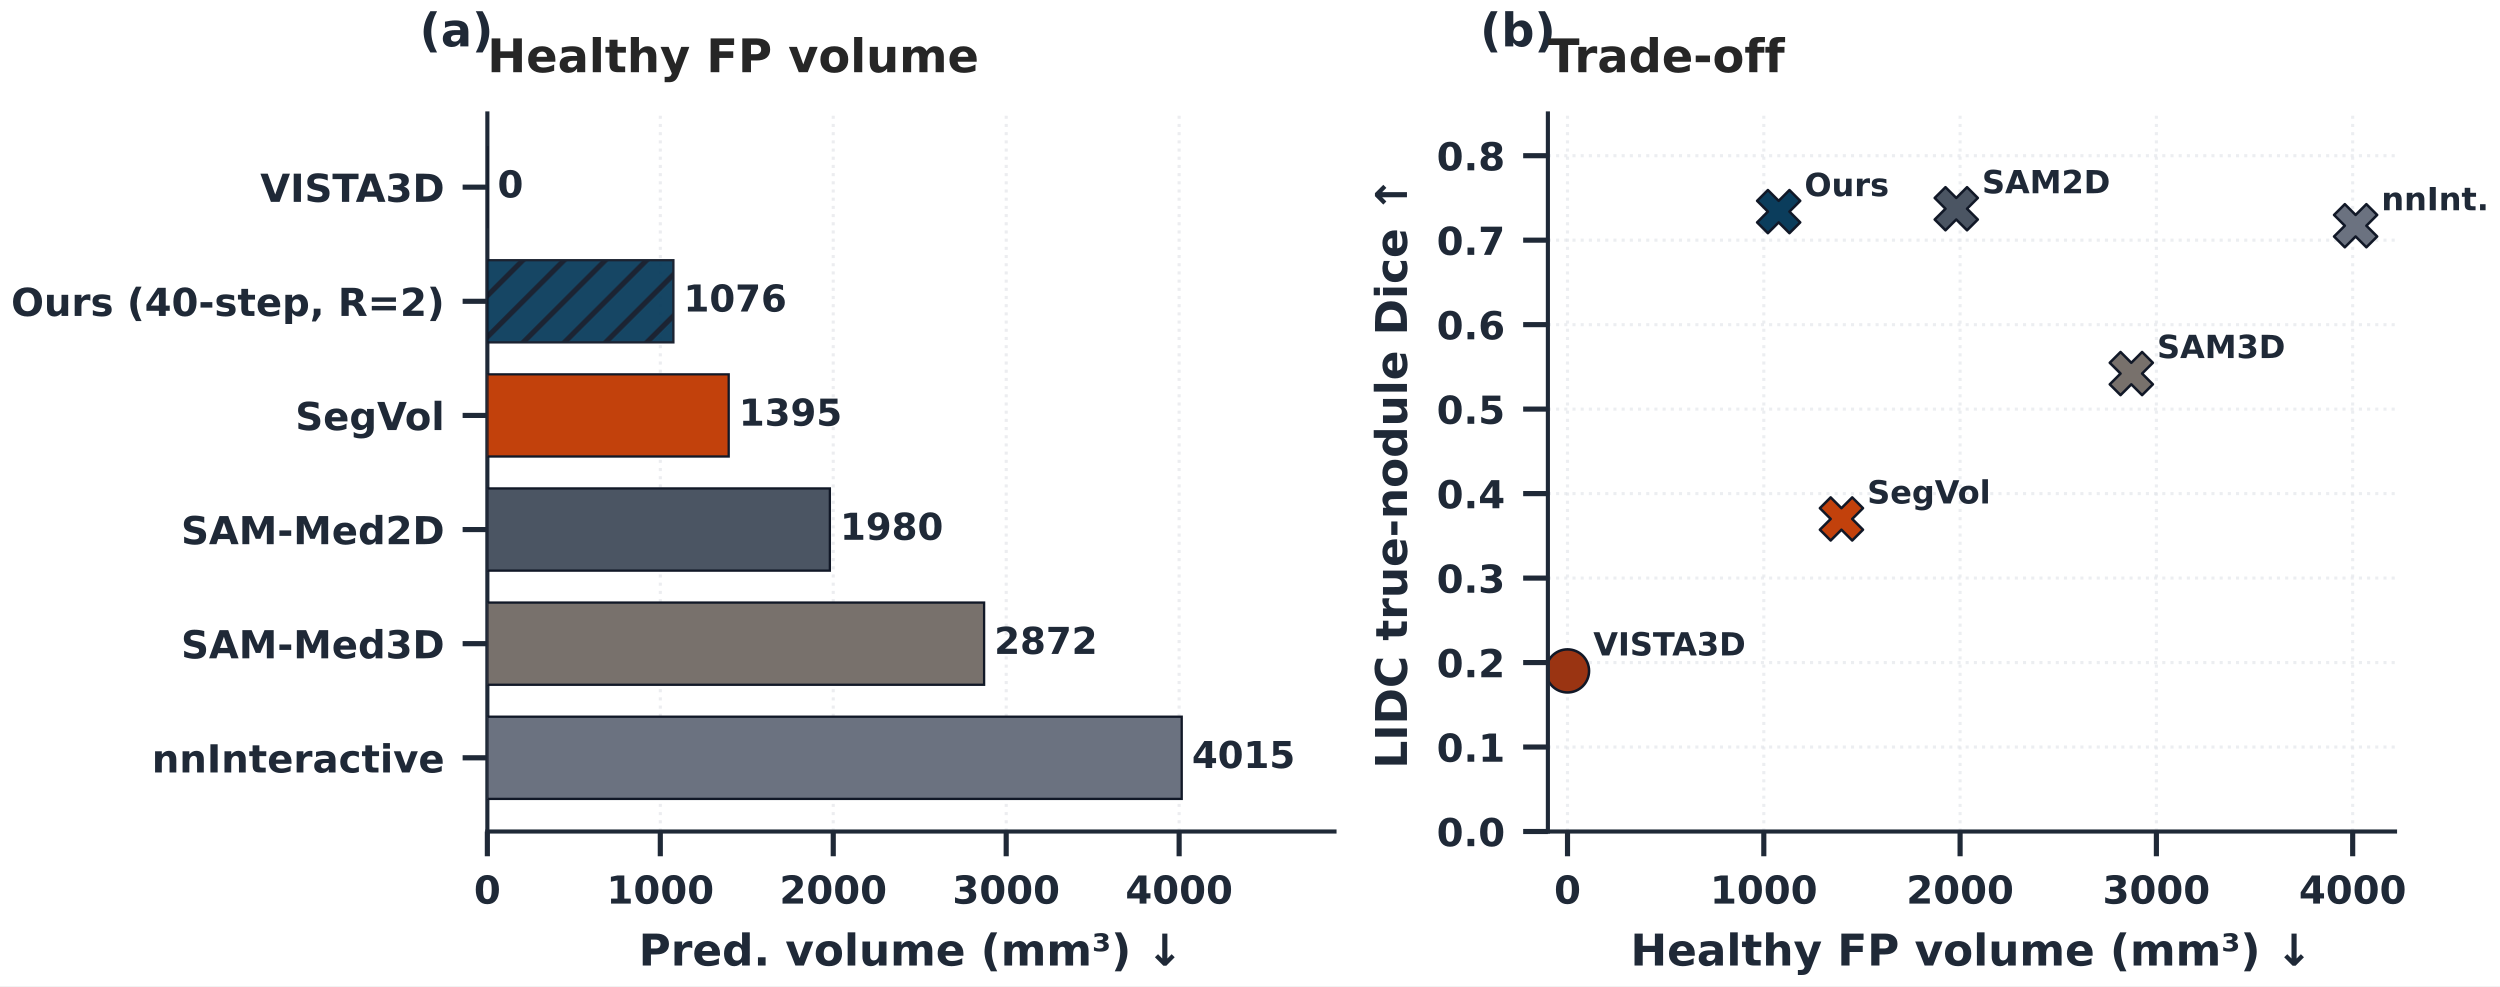
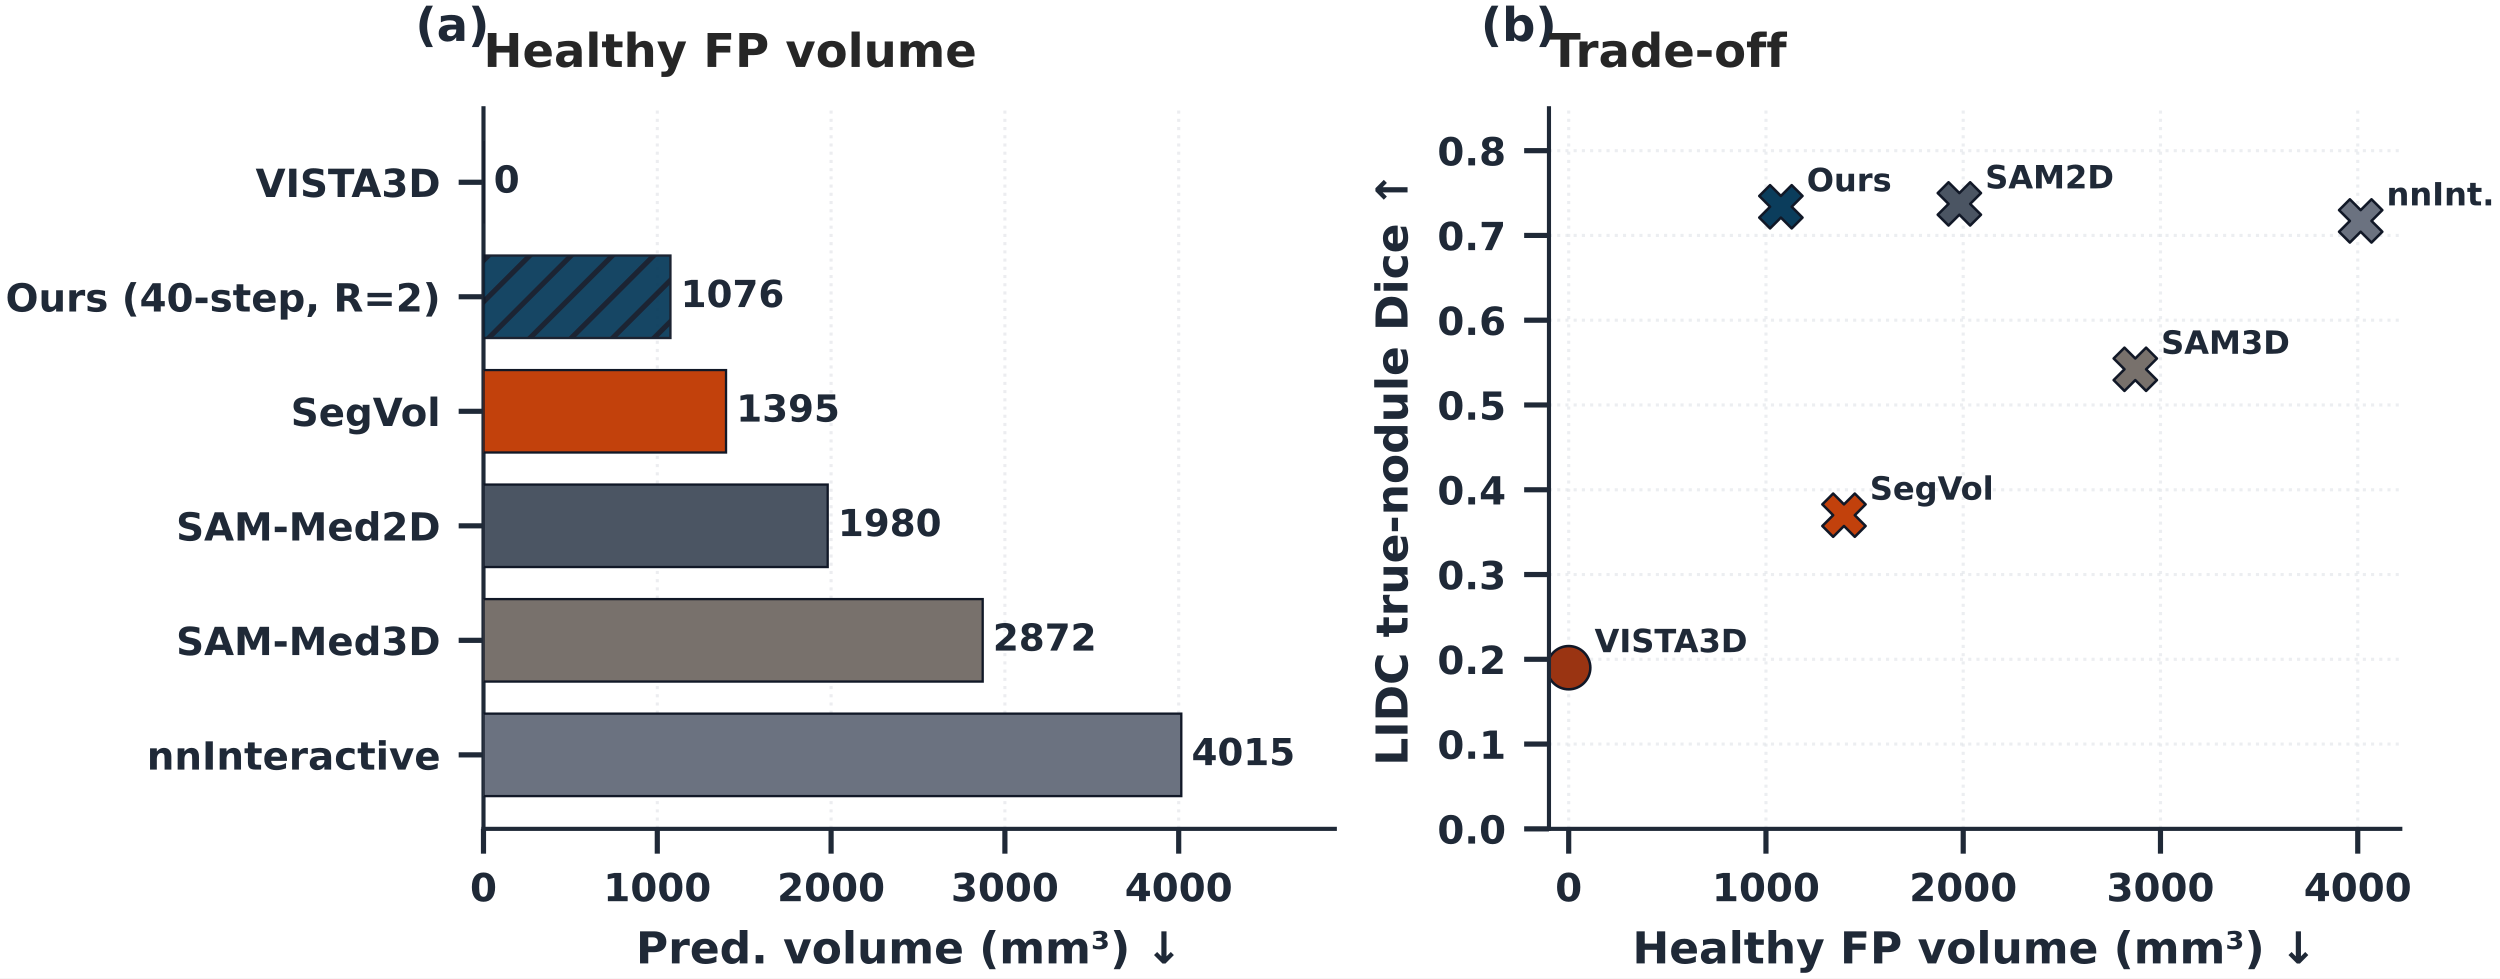
- <svg xmlns="http://www.w3.org/2000/svg" xmlns:xlink="http://www.w3.org/1999/xlink" width="485.242pt" height="191.406pt" viewBox="0 0 485.242 191.406" version="1.1">
+ <svg xmlns="http://www.w3.org/2000/svg" xmlns:xlink="http://www.w3.org/1999/xlink" width="483.54pt" height="189.246pt" viewBox="0 0 483.54 189.246" version="1.1">
  <defs>
    <style type="text/css">*{stroke-linejoin: round; stroke-linecap: butt}</style>
  </defs>
  <g id="figure_1">
    <g id="patch_1">
-       <path d="M 0 191.406  L 485.242 191.406  L 485.242 0  L 0 0  z " style="fill: #ffffff" />
+       <path d="M 0 189.246  L 483.54 189.246  L 483.54 0  L 0 0  z " style="fill: #ffffff" />
    </g>
    <g id="axes_1">
      <g id="patch_2">
-         <path d="M 94.595 161.394  L 259.019 161.394  L 259.019 22.02  L 94.595 22.02  z " style="fill: #ffffff" />
+         <path d="M 93.515 160.314  L 258.173 160.314  L 258.173 20.94  L 93.515 20.94  z " style="fill: #ffffff" />
      </g>
      <g id="matplotlib.axis_1">
        <g id="xtick_1">
          <g id="line2d_1">
-             <path d="M 94.595 161.394  L 94.595 22.02  " clip-path="url(#pe4a6b9267a)" style="fill: none; stroke-dasharray: 0.6,0.99; stroke-dashoffset: 0; stroke: #e5e7eb; stroke-opacity: 0.75; stroke-width: 0.6" />
+             <path d="M 93.515 160.314  L 93.515 20.94  " clip-path="url(#p32edbdc45c)" style="fill: none; stroke-dasharray: 0.6,0.99; stroke-dashoffset: 0; stroke: #e5e7eb; stroke-opacity: 0.75; stroke-width: 0.6" />
          </g>
          <g id="line2d_2">
            <defs>
-               <path id="m3f6fa3f9ec" d="M 0 0  L 0 4.8  " style="stroke: #1f2937" />
+               <path id="m4870898dff" d="M 0 0  L 0 4.8  " style="stroke: #1f2937" />
            </defs>
            <g>
-               <use xlink:href="#m3f6fa3f9ec" x="94.595" y="161.394" style="fill: #1f2937; stroke: #1f2937" />
+               <use xlink:href="#m4870898dff" x="93.515" y="160.314" style="fill: #1f2937; stroke: #1f2937" />
            </g>
          </g>
          <g id="text_1">
-             <text style="fill: #1f2937; font: 700 7.5px 'DejaVu Sans'; text-anchor: middle" x="94.595" y="175.393" transform="rotate(-0 94.59477 175.393)">0</text>
+             <text style="fill: #1f2937; font: 700 7.5px 'DejaVu Sans'; text-anchor: middle" x="93.515" y="174.313" transform="rotate(-0 93.51477 174.313)">0</text>
          </g>
        </g>
        <g id="xtick_2">
          <g id="line2d_3">
-             <path d="M 128.163 161.394  L 128.163 22.02  " clip-path="url(#pe4a6b9267a)" style="fill: none; stroke-dasharray: 0.6,0.99; stroke-dashoffset: 0; stroke: #e5e7eb; stroke-opacity: 0.75; stroke-width: 0.6" />
+             <path d="M 127.131 160.314  L 127.131 20.94  " clip-path="url(#p32edbdc45c)" style="fill: none; stroke-dasharray: 0.6,0.99; stroke-dashoffset: 0; stroke: #e5e7eb; stroke-opacity: 0.75; stroke-width: 0.6" />
          </g>
          <g id="line2d_4">
            <g>
-               <use xlink:href="#m3f6fa3f9ec" x="128.163" y="161.394" style="fill: #1f2937; stroke: #1f2937" />
+               <use xlink:href="#m4870898dff" x="127.131" y="160.314" style="fill: #1f2937; stroke: #1f2937" />
            </g>
          </g>
          <g id="text_2">
-             <text style="fill: #1f2937; font: 700 7.5px 'DejaVu Sans'; text-anchor: middle" x="128.163" y="175.393" transform="rotate(-0 128.1629 175.393)">1000</text>
+             <text style="fill: #1f2937; font: 700 7.5px 'DejaVu Sans'; text-anchor: middle" x="127.131" y="174.313" transform="rotate(-0 127.1308 174.313)">1000</text>
          </g>
        </g>
        <g id="xtick_3">
          <g id="line2d_5">
-             <path d="M 161.731 161.394  L 161.731 22.02  " clip-path="url(#pe4a6b9267a)" style="fill: none; stroke-dasharray: 0.6,0.99; stroke-dashoffset: 0; stroke: #e5e7eb; stroke-opacity: 0.75; stroke-width: 0.6" />
+             <path d="M 160.747 160.314  L 160.747 20.94  " clip-path="url(#p32edbdc45c)" style="fill: none; stroke-dasharray: 0.6,0.99; stroke-dashoffset: 0; stroke: #e5e7eb; stroke-opacity: 0.75; stroke-width: 0.6" />
          </g>
          <g id="line2d_6">
            <g>
-               <use xlink:href="#m3f6fa3f9ec" x="161.731" y="161.394" style="fill: #1f2937; stroke: #1f2937" />
+               <use xlink:href="#m4870898dff" x="160.747" y="160.314" style="fill: #1f2937; stroke: #1f2937" />
            </g>
          </g>
          <g id="text_3">
-             <text style="fill: #1f2937; font: 700 7.5px 'DejaVu Sans'; text-anchor: middle" x="161.731" y="175.393" transform="rotate(-0 161.731 175.393)">2000</text>
+             <text style="fill: #1f2937; font: 700 7.5px 'DejaVu Sans'; text-anchor: middle" x="160.747" y="174.313" transform="rotate(-0 160.7469 174.313)">2000</text>
          </g>
        </g>
        <g id="xtick_4">
          <g id="line2d_7">
-             <path d="M 195.299 161.394  L 195.299 22.02  " clip-path="url(#pe4a6b9267a)" style="fill: none; stroke-dasharray: 0.6,0.99; stroke-dashoffset: 0; stroke: #e5e7eb; stroke-opacity: 0.75; stroke-width: 0.6" />
+             <path d="M 194.363 160.314  L 194.363 20.94  " clip-path="url(#p32edbdc45c)" style="fill: none; stroke-dasharray: 0.6,0.99; stroke-dashoffset: 0; stroke: #e5e7eb; stroke-opacity: 0.75; stroke-width: 0.6" />
          </g>
          <g id="line2d_8">
            <g>
-               <use xlink:href="#m3f6fa3f9ec" x="195.299" y="161.394" style="fill: #1f2937; stroke: #1f2937" />
+               <use xlink:href="#m4870898dff" x="194.363" y="160.314" style="fill: #1f2937; stroke: #1f2937" />
            </g>
          </g>
          <g id="text_4">
-             <text style="fill: #1f2937; font: 700 7.5px 'DejaVu Sans'; text-anchor: middle" x="195.299" y="175.393" transform="rotate(-0 195.2991 175.393)">3000</text>
+             <text style="fill: #1f2937; font: 700 7.5px 'DejaVu Sans'; text-anchor: middle" x="194.363" y="174.313" transform="rotate(-0 194.363 174.313)">3000</text>
          </g>
        </g>
        <g id="xtick_5">
          <g id="line2d_9">
-             <path d="M 228.867 161.394  L 228.867 22.02  " clip-path="url(#pe4a6b9267a)" style="fill: none; stroke-dasharray: 0.6,0.99; stroke-dashoffset: 0; stroke: #e5e7eb; stroke-opacity: 0.75; stroke-width: 0.6" />
+             <path d="M 227.979 160.314  L 227.979 20.94  " clip-path="url(#p32edbdc45c)" style="fill: none; stroke-dasharray: 0.6,0.99; stroke-dashoffset: 0; stroke: #e5e7eb; stroke-opacity: 0.75; stroke-width: 0.6" />
          </g>
          <g id="line2d_10">
            <g>
-               <use xlink:href="#m3f6fa3f9ec" x="228.867" y="161.394" style="fill: #1f2937; stroke: #1f2937" />
+               <use xlink:href="#m4870898dff" x="227.979" y="160.314" style="fill: #1f2937; stroke: #1f2937" />
            </g>
          </g>
          <g id="text_5">
-             <text style="fill: #1f2937; font: 700 7.5px 'DejaVu Sans'; text-anchor: middle" x="228.867" y="175.393" transform="rotate(-0 228.8673 175.393)">4000</text>
+             <text style="fill: #1f2937; font: 700 7.5px 'DejaVu Sans'; text-anchor: middle" x="227.979" y="174.313" transform="rotate(-0 227.979 174.313)">4000</text>
          </g>
        </g>
        <g id="text_6">
-           <text style="fill: #1f2937; font: 700 8.5px 'DejaVu Sans'; text-anchor: middle" x="176.807" y="187.411" transform="rotate(-0 176.8067 187.4115)">Pred. volume (mm³) ↓</text>
+           <text style="fill: #1f2937; font: 700 8.5px 'DejaVu Sans'; text-anchor: middle" x="175.844" y="186.331" transform="rotate(-0 175.8441 186.3315)">Pred. volume (mm³) ↓</text>
        </g>
      </g>
      <g id="matplotlib.axis_2">
        <g id="ytick_1">
          <g id="line2d_11">
            <defs>
-               <path id="m256382369e" d="M 0 0  L -4.8 0  " style="stroke: #1f2937" />
+               <path id="m7a46b8553d" d="M 0 0  L -4.8 0  " style="stroke: #1f2937" />
            </defs>
            <g>
-               <use xlink:href="#m256382369e" x="94.595" y="147.085" style="fill: #1f2937; stroke: #1f2937" />
+               <use xlink:href="#m7a46b8553d" x="93.515" y="146.005" style="fill: #1f2937; stroke: #1f2937" />
            </g>
          </g>
          <g id="text_7">
-             <text style="fill: #1f2937; font: 700 7.5px 'DejaVu Sans'; text-anchor: end" x="86.295" y="149.934" transform="rotate(-0 86.29477 149.9341)">nnInteractive</text>
+             <text style="fill: #1f2937; font: 700 7.5px 'DejaVu Sans'; text-anchor: end" x="85.215" y="148.854" transform="rotate(-0 85.21477 148.8541)">nnInteractive</text>
          </g>
        </g>
        <g id="ytick_2">
          <g id="line2d_12">
            <g>
-               <use xlink:href="#m256382369e" x="94.595" y="124.934" style="fill: #1f2937; stroke: #1f2937" />
+               <use xlink:href="#m7a46b8553d" x="93.515" y="123.854" style="fill: #1f2937; stroke: #1f2937" />
            </g>
          </g>
          <g id="text_8">
-             <text style="fill: #1f2937; font: 700 7.5px 'DejaVu Sans'; text-anchor: end" x="86.295" y="127.783" transform="rotate(-0 86.29477 127.7831)">SAM-Med3D</text>
+             <text style="fill: #1f2937; font: 700 7.5px 'DejaVu Sans'; text-anchor: end" x="85.215" y="126.703" transform="rotate(-0 85.21477 126.7031)">SAM-Med3D</text>
          </g>
        </g>
        <g id="ytick_3">
          <g id="line2d_13">
            <g>
-               <use xlink:href="#m256382369e" x="94.595" y="102.783" style="fill: #1f2937; stroke: #1f2937" />
+               <use xlink:href="#m7a46b8553d" x="93.515" y="101.703" style="fill: #1f2937; stroke: #1f2937" />
            </g>
          </g>
          <g id="text_9">
-             <text style="fill: #1f2937; font: 700 7.5px 'DejaVu Sans'; text-anchor: end" x="86.295" y="105.632" transform="rotate(-0 86.29477 105.6321)">SAM-Med2D</text>
+             <text style="fill: #1f2937; font: 700 7.5px 'DejaVu Sans'; text-anchor: end" x="85.215" y="104.552" transform="rotate(-0 85.21477 104.5521)">SAM-Med2D</text>
          </g>
        </g>
        <g id="ytick_4">
          <g id="line2d_14">
            <g>
-               <use xlink:href="#m256382369e" x="94.595" y="80.632" style="fill: #1f2937; stroke: #1f2937" />
+               <use xlink:href="#m7a46b8553d" x="93.515" y="79.552" style="fill: #1f2937; stroke: #1f2937" />
            </g>
          </g>
          <g id="text_10">
-             <text style="fill: #1f2937; font: 700 7.5px 'DejaVu Sans'; text-anchor: end" x="86.295" y="83.481" transform="rotate(-0 86.29477 83.48114)">SegVol</text>
+             <text style="fill: #1f2937; font: 700 7.5px 'DejaVu Sans'; text-anchor: end" x="85.215" y="82.401" transform="rotate(-0 85.21477 82.40114)">SegVol</text>
          </g>
        </g>
        <g id="ytick_5">
          <g id="line2d_15">
            <g>
-               <use xlink:href="#m256382369e" x="94.595" y="58.481" style="fill: #1f2937; stroke: #1f2937" />
+               <use xlink:href="#m7a46b8553d" x="93.515" y="57.401" style="fill: #1f2937; stroke: #1f2937" />
            </g>
          </g>
          <g id="text_11">
-             <text style="fill: #1f2937; font: 700 7.5px 'DejaVu Sans'; text-anchor: end" x="86.295" y="61.33" transform="rotate(-0 86.29477 61.33016)">Ours (40-step, R=2)</text>
+             <text style="fill: #1f2937; font: 700 7.5px 'DejaVu Sans'; text-anchor: end" x="85.215" y="60.25" transform="rotate(-0 85.21477 60.25016)">Ours (40-step, R=2)</text>
          </g>
        </g>
        <g id="ytick_6">
          <g id="line2d_16">
            <g>
-               <use xlink:href="#m256382369e" x="94.595" y="36.33" style="fill: #1f2937; stroke: #1f2937" />
+               <use xlink:href="#m7a46b8553d" x="93.515" y="35.25" style="fill: #1f2937; stroke: #1f2937" />
            </g>
          </g>
          <g id="text_12">
-             <text style="fill: #1f2937; font: 700 7.5px 'DejaVu Sans'; text-anchor: end" x="86.295" y="39.179" transform="rotate(-0 86.29477 39.17918)">VISTA3D</text>
+             <text style="fill: #1f2937; font: 700 7.5px 'DejaVu Sans'; text-anchor: end" x="85.215" y="38.099" transform="rotate(-0 85.21477 38.09918)">VISTA3D</text>
          </g>
        </g>
      </g>
      <g id="patch_3">
-         <path d="M 94.595 161.394  L 94.595 22.02  " style="fill: none; stroke: #1f2937; stroke-width: 0.8; stroke-linejoin: miter; stroke-linecap: square" />
+         <path d="M 93.515 160.314  L 93.515 20.94  " style="fill: none; stroke: #1f2937; stroke-width: 0.8; stroke-linejoin: miter; stroke-linecap: square" />
      </g>
      <g id="patch_4">
-         <path d="M 94.595 161.394  L 259.019 161.394  " style="fill: none; stroke: #1f2937; stroke-width: 0.8; stroke-linejoin: miter; stroke-linecap: square" />
+         <path d="M 93.515 160.314  L 258.173 160.314  " style="fill: none; stroke: #1f2937; stroke-width: 0.8; stroke-linejoin: miter; stroke-linecap: square" />
      </g>
      <g id="patch_5">
-         <path d="M 94.595 155.059  L 229.368 155.059  L 229.368 139.11  L 94.595 139.11  z " clip-path="url(#pe4a6b9267a)" style="fill: #6b7280; stroke: #111827; stroke-width: 0.45; stroke-linejoin: miter" />
+         <path d="M 93.515 153.979  L 228.481 153.979  L 228.481 138.03  L 93.515 138.03  z " clip-path="url(#p32edbdc45c)" style="fill: #6b7280; stroke: #111827; stroke-width: 0.45; stroke-linejoin: miter" />
      </g>
      <g id="patch_6">
-         <path d="M 94.595 132.908  L 191.012 132.908  L 191.012 116.959  L 94.595 116.959  z " clip-path="url(#pe4a6b9267a)" style="fill: #78716c; stroke: #111827; stroke-width: 0.45; stroke-linejoin: miter" />
+         <path d="M 93.515 131.828  L 190.069 131.828  L 190.069 115.879  L 93.515 115.879  z " clip-path="url(#p32edbdc45c)" style="fill: #78716c; stroke: #111827; stroke-width: 0.45; stroke-linejoin: miter" />
      </g>
      <g id="patch_7">
-         <path d="M 94.595 110.757  L 161.074 110.757  L 161.074 94.808  L 94.595 94.808  z " clip-path="url(#pe4a6b9267a)" style="fill: #4b5563; stroke: #111827; stroke-width: 0.45; stroke-linejoin: miter" />
+         <path d="M 93.515 109.677  L 160.089 109.677  L 160.089 93.728  L 93.515 93.728  z " clip-path="url(#p32edbdc45c)" style="fill: #4b5563; stroke: #111827; stroke-width: 0.45; stroke-linejoin: miter" />
      </g>
      <g id="patch_8">
-         <path d="M 94.595 88.606  L 141.439 88.606  L 141.439 72.657  L 94.595 72.657  z " clip-path="url(#pe4a6b9267a)" style="fill: #c2410c; stroke: #111827; stroke-width: 0.45; stroke-linejoin: miter" />
+         <path d="M 93.515 87.526  L 140.425 87.526  L 140.425 71.577  L 93.515 71.577  z " clip-path="url(#p32edbdc45c)" style="fill: #c2410c; stroke: #111827; stroke-width: 0.45; stroke-linejoin: miter" />
      </g>
      <g id="patch_9">
-         <path d="M 94.595 66.455  L 130.703 66.455  L 130.703 50.506  L 94.595 50.506  z " clip-path="url(#pe4a6b9267a)" style="fill: url(#h2885c277af); opacity: 0.95; stroke: #111827; stroke-width: 0.45; stroke-linejoin: miter" />
+         <path d="M 93.515 65.375  L 129.674 65.375  L 129.674 49.426  L 93.515 49.426  z " clip-path="url(#p32edbdc45c)" style="fill: url(#he00c0adb5b); opacity: 0.95; stroke: #111827; stroke-width: 0.45; stroke-linejoin: miter" />
      </g>
      <g id="patch_10">
-         <path d="M 94.595 44.304  L 94.595 44.304  L 94.595 28.355  L 94.595 28.355  z " clip-path="url(#pe4a6b9267a)" style="fill: #9ca3af; stroke: #111827; stroke-width: 0.45; stroke-linejoin: miter" />
+         <path d="M 93.515 43.224  L 93.515 43.224  L 93.515 27.275  L 93.515 27.275  z " clip-path="url(#p32edbdc45c)" style="fill: #9ca3af; stroke: #111827; stroke-width: 0.45; stroke-linejoin: miter" />
      </g>
      <g id="text_13">
-         <text style="fill: #1f2937; font: 700 7.2px 'DejaVu Sans'; text-anchor: start" x="231.342" y="149.071" transform="rotate(-0 231.3415 149.0714)">4015</text>
+         <text style="fill: #1f2937; font: 700 7.2px 'DejaVu Sans'; text-anchor: start" x="230.457" y="147.991" transform="rotate(-0 230.4568 147.9914)">4015</text>
      </g>
      <g id="text_14">
-         <text style="fill: #1f2937; font: 700 7.2px 'DejaVu Sans'; text-anchor: start" x="192.985" y="126.92" transform="rotate(-0 192.9846 126.9204)">2872</text>
+         <text style="fill: #1f2937; font: 700 7.2px 'DejaVu Sans'; text-anchor: start" x="192.045" y="125.84" transform="rotate(-0 192.0452 125.8404)">2872</text>
      </g>
      <g id="text_15">
-         <text style="fill: #1f2937; font: 700 7.2px 'DejaVu Sans'; text-anchor: start" x="163.047" y="104.769" transform="rotate(-0 163.0472 104.7695)">1980</text>
+         <text style="fill: #1f2937; font: 700 7.2px 'DejaVu Sans'; text-anchor: start" x="162.065" y="103.689" transform="rotate(-0 162.065 103.6895)">1980</text>
      </g>
      <g id="text_16">
-         <text style="fill: #1f2937; font: 700 7.2px 'DejaVu Sans'; text-anchor: start" x="143.412" y="82.618" transform="rotate(-0 143.4116 82.61847)">1395</text>
+         <text style="fill: #1f2937; font: 700 7.2px 'DejaVu Sans'; text-anchor: start" x="142.401" y="81.538" transform="rotate(-0 142.4013 81.53847)">1395</text>
      </g>
      <g id="text_17">
-         <text style="fill: #1f2937; font: 700 7.2px 'DejaVu Sans'; text-anchor: start" x="132.676" y="60.467" transform="rotate(-0 132.676 60.46749)">1076</text>
+         <text style="fill: #1f2937; font: 700 7.2px 'DejaVu Sans'; text-anchor: start" x="131.65" y="59.387" transform="rotate(-0 131.6503 59.38749)">1076</text>
      </g>
      <g id="text_18">
-         <text style="fill: #1f2937; font: 700 7.2px 'DejaVu Sans'; text-anchor: start" x="96.568" y="38.317" transform="rotate(-0 96.56785 38.31651)">0</text>
+         <text style="fill: #1f2937; font: 700 7.2px 'DejaVu Sans'; text-anchor: start" x="95.491" y="37.237" transform="rotate(-0 95.49067 37.23651)">0</text>
      </g>
      <g id="text_19">
-         <text style="fill: #1f2937; font: 700 9px 'DejaVu Sans'; text-anchor: start" x="81.441" y="8.999" transform="rotate(-0 81.44085 8.998594)">(a)</text>
+         <text style="fill: #1f2937; font: 700 9px 'DejaVu Sans'; text-anchor: start" x="80.342" y="7.919" transform="rotate(-0 80.34207 7.918594)">(a)</text>
      </g>
      <g id="text_20">
-         <text style="fill: #262626; font: 700 9px 'DejaVu Sans'; text-anchor: start" x="94.595" y="14.02" transform="rotate(-0 94.59477 14.02023)">Healthy FP volume</text>
+         <text style="fill: #262626; font: 700 9px 'DejaVu Sans'; text-anchor: start" x="93.515" y="12.94" transform="rotate(-0 93.51477 12.94023)">Healthy FP volume</text>
      </g>
    </g>
    <g id="axes_2">
      <g id="patch_11">
-         <path d="M 300.44 161.394  L 464.864 161.394  L 464.864 22.02  L 300.44 22.02  z " style="fill: #ffffff" />
+         <path d="M 299.595 160.314  L 464.254 160.314  L 464.254 20.94  L 299.595 20.94  z " style="fill: #ffffff" />
      </g>
      <g id="matplotlib.axis_3">
        <g id="xtick_6">
          <g id="line2d_17">
-             <path d="M 304.25 161.394  L 304.25 22.02  " clip-path="url(#p5a372e3ff0)" style="fill: none; stroke-dasharray: 0.6,0.99; stroke-dashoffset: 0; stroke: #e5e7eb; stroke-opacity: 0.7; stroke-width: 0.6" />
+             <path d="M 303.41 160.314  L 303.41 20.94  " clip-path="url(#p1c6d674248)" style="fill: none; stroke-dasharray: 0.6,0.99; stroke-dashoffset: 0; stroke: #e5e7eb; stroke-opacity: 0.7; stroke-width: 0.6" />
          </g>
          <g id="line2d_18">
            <g>
-               <use xlink:href="#m3f6fa3f9ec" x="304.25" y="161.394" style="fill: #1f2937; stroke: #1f2937" />
+               <use xlink:href="#m4870898dff" x="303.41" y="160.314" style="fill: #1f2937; stroke: #1f2937" />
            </g>
          </g>
          <g id="text_21">
-             <text style="fill: #1f2937; font: 700 7.5px 'DejaVu Sans'; text-anchor: middle" x="304.25" y="175.393" transform="rotate(-0 304.25 175.393)">0</text>
+             <text style="fill: #1f2937; font: 700 7.5px 'DejaVu Sans'; text-anchor: middle" x="303.41" y="174.313" transform="rotate(-0 303.4103 174.313)">0</text>
          </g>
        </g>
        <g id="xtick_7">
          <g id="line2d_19">
-             <path d="M 342.349 161.394  L 342.349 22.02  " clip-path="url(#p5a372e3ff0)" style="fill: none; stroke-dasharray: 0.6,0.99; stroke-dashoffset: 0; stroke: #e5e7eb; stroke-opacity: 0.7; stroke-width: 0.6" />
+             <path d="M 341.564 160.314  L 341.564 20.94  " clip-path="url(#p1c6d674248)" style="fill: none; stroke-dasharray: 0.6,0.99; stroke-dashoffset: 0; stroke: #e5e7eb; stroke-opacity: 0.7; stroke-width: 0.6" />
          </g>
          <g id="line2d_20">
            <g>
-               <use xlink:href="#m3f6fa3f9ec" x="342.349" y="161.394" style="fill: #1f2937; stroke: #1f2937" />
+               <use xlink:href="#m4870898dff" x="341.564" y="160.314" style="fill: #1f2937; stroke: #1f2937" />
            </g>
          </g>
          <g id="text_22">
-             <text style="fill: #1f2937; font: 700 7.5px 'DejaVu Sans'; text-anchor: middle" x="342.349" y="175.393" transform="rotate(-0 342.3492 175.393)">1000</text>
+             <text style="fill: #1f2937; font: 700 7.5px 'DejaVu Sans'; text-anchor: middle" x="341.564" y="174.313" transform="rotate(-0 341.5639 174.313)">1000</text>
          </g>
        </g>
        <g id="xtick_8">
          <g id="line2d_21">
-             <path d="M 380.448 161.394  L 380.448 22.02  " clip-path="url(#p5a372e3ff0)" style="fill: none; stroke-dasharray: 0.6,0.99; stroke-dashoffset: 0; stroke: #e5e7eb; stroke-opacity: 0.7; stroke-width: 0.6" />
+             <path d="M 379.718 160.314  L 379.718 20.94  " clip-path="url(#p1c6d674248)" style="fill: none; stroke-dasharray: 0.6,0.99; stroke-dashoffset: 0; stroke: #e5e7eb; stroke-opacity: 0.7; stroke-width: 0.6" />
          </g>
          <g id="line2d_22">
            <g>
-               <use xlink:href="#m3f6fa3f9ec" x="380.448" y="161.394" style="fill: #1f2937; stroke: #1f2937" />
+               <use xlink:href="#m4870898dff" x="379.718" y="160.314" style="fill: #1f2937; stroke: #1f2937" />
            </g>
          </g>
          <g id="text_23">
-             <text style="fill: #1f2937; font: 700 7.5px 'DejaVu Sans'; text-anchor: middle" x="380.448" y="175.393" transform="rotate(-0 380.4484 175.393)">2000</text>
+             <text style="fill: #1f2937; font: 700 7.5px 'DejaVu Sans'; text-anchor: middle" x="379.718" y="174.313" transform="rotate(-0 379.7175 174.313)">2000</text>
          </g>
        </g>
        <g id="xtick_9">
          <g id="line2d_23">
-             <path d="M 418.548 161.394  L 418.548 22.02  " clip-path="url(#p5a372e3ff0)" style="fill: none; stroke-dasharray: 0.6,0.99; stroke-dashoffset: 0; stroke: #e5e7eb; stroke-opacity: 0.7; stroke-width: 0.6" />
+             <path d="M 417.871 160.314  L 417.871 20.94  " clip-path="url(#p1c6d674248)" style="fill: none; stroke-dasharray: 0.6,0.99; stroke-dashoffset: 0; stroke: #e5e7eb; stroke-opacity: 0.7; stroke-width: 0.6" />
          </g>
          <g id="line2d_24">
            <g>
-               <use xlink:href="#m3f6fa3f9ec" x="418.548" y="161.394" style="fill: #1f2937; stroke: #1f2937" />
+               <use xlink:href="#m4870898dff" x="417.871" y="160.314" style="fill: #1f2937; stroke: #1f2937" />
            </g>
          </g>
          <g id="text_24">
-             <text style="fill: #1f2937; font: 700 7.5px 'DejaVu Sans'; text-anchor: middle" x="418.548" y="175.393" transform="rotate(-0 418.5477 175.393)">3000</text>
+             <text style="fill: #1f2937; font: 700 7.5px 'DejaVu Sans'; text-anchor: middle" x="417.871" y="174.313" transform="rotate(-0 417.8712 174.313)">3000</text>
          </g>
        </g>
        <g id="xtick_10">
          <g id="line2d_25">
-             <path d="M 456.647 161.394  L 456.647 22.02  " clip-path="url(#p5a372e3ff0)" style="fill: none; stroke-dasharray: 0.6,0.99; stroke-dashoffset: 0; stroke: #e5e7eb; stroke-opacity: 0.7; stroke-width: 0.6" />
+             <path d="M 456.025 160.314  L 456.025 20.94  " clip-path="url(#p1c6d674248)" style="fill: none; stroke-dasharray: 0.6,0.99; stroke-dashoffset: 0; stroke: #e5e7eb; stroke-opacity: 0.7; stroke-width: 0.6" />
          </g>
          <g id="line2d_26">
            <g>
-               <use xlink:href="#m3f6fa3f9ec" x="456.647" y="161.394" style="fill: #1f2937; stroke: #1f2937" />
+               <use xlink:href="#m4870898dff" x="456.025" y="160.314" style="fill: #1f2937; stroke: #1f2937" />
            </g>
          </g>
          <g id="text_25">
-             <text style="fill: #1f2937; font: 700 7.5px 'DejaVu Sans'; text-anchor: middle" x="456.647" y="175.393" transform="rotate(-0 456.6469 175.393)">4000</text>
+             <text style="fill: #1f2937; font: 700 7.5px 'DejaVu Sans'; text-anchor: middle" x="456.025" y="174.313" transform="rotate(-0 456.0248 174.313)">4000</text>
          </g>
        </g>
        <g id="text_26">
-           <text style="fill: #1f2937; font: 700 8.5px 'DejaVu Sans'; text-anchor: middle" x="382.652" y="187.411" transform="rotate(-0 382.652 187.4115)">Healthy FP volume (mm³) ↓</text>
+           <text style="fill: #1f2937; font: 700 8.5px 'DejaVu Sans'; text-anchor: middle" x="381.924" y="186.331" transform="rotate(-0 381.9243 186.3315)">Healthy FP volume (mm³) ↓</text>
        </g>
      </g>
      <g id="matplotlib.axis_4">
        <g id="ytick_7">
          <g id="line2d_27">
-             <path d="M 300.44 161.394  L 464.864 161.394  " clip-path="url(#p5a372e3ff0)" style="fill: none; stroke-dasharray: 0.6,0.99; stroke-dashoffset: 0; stroke: #e5e7eb; stroke-opacity: 0.7; stroke-width: 0.6" />
+             <path d="M 299.595 160.314  L 464.254 160.314  " clip-path="url(#p1c6d674248)" style="fill: none; stroke-dasharray: 0.6,0.99; stroke-dashoffset: 0; stroke: #e5e7eb; stroke-opacity: 0.7; stroke-width: 0.6" />
          </g>
          <g id="line2d_28">
            <g>
-               <use xlink:href="#m256382369e" x="300.44" y="161.394" style="fill: #1f2937; stroke: #1f2937" />
+               <use xlink:href="#m7a46b8553d" x="299.595" y="160.314" style="fill: #1f2937; stroke: #1f2937" />
            </g>
          </g>
          <g id="text_27">
-             <text style="fill: #1f2937; font: 700 7.5px 'DejaVu Sans'; text-anchor: end" x="292.14" y="164.244" transform="rotate(-0 292.1401 164.2436)">0.0</text>
+             <text style="fill: #1f2937; font: 700 7.5px 'DejaVu Sans'; text-anchor: end" x="291.295" y="163.164" transform="rotate(-0 291.2949 163.1636)">0.0</text>
          </g>
        </g>
        <g id="ytick_8">
          <g id="line2d_29">
-             <path d="M 300.44 144.997  L 464.864 144.997  " clip-path="url(#p5a372e3ff0)" style="fill: none; stroke-dasharray: 0.6,0.99; stroke-dashoffset: 0; stroke: #e5e7eb; stroke-opacity: 0.7; stroke-width: 0.6" />
+             <path d="M 299.595 143.917  L 464.254 143.917  " clip-path="url(#p1c6d674248)" style="fill: none; stroke-dasharray: 0.6,0.99; stroke-dashoffset: 0; stroke: #e5e7eb; stroke-opacity: 0.7; stroke-width: 0.6" />
          </g>
          <g id="line2d_30">
            <g>
-               <use xlink:href="#m256382369e" x="300.44" y="144.997" style="fill: #1f2937; stroke: #1f2937" />
+               <use xlink:href="#m7a46b8553d" x="299.595" y="143.917" style="fill: #1f2937; stroke: #1f2937" />
            </g>
          </g>
          <g id="text_28">
-             <text style="fill: #1f2937; font: 700 7.5px 'DejaVu Sans'; text-anchor: end" x="292.14" y="147.847" transform="rotate(-0 292.1401 147.8467)">0.1</text>
+             <text style="fill: #1f2937; font: 700 7.5px 'DejaVu Sans'; text-anchor: end" x="291.295" y="146.767" transform="rotate(-0 291.2949 146.7667)">0.1</text>
          </g>
        </g>
        <g id="ytick_9">
          <g id="line2d_31">
-             <path d="M 300.44 128.6  L 464.864 128.6  " clip-path="url(#p5a372e3ff0)" style="fill: none; stroke-dasharray: 0.6,0.99; stroke-dashoffset: 0; stroke: #e5e7eb; stroke-opacity: 0.7; stroke-width: 0.6" />
+             <path d="M 299.595 127.52  L 464.254 127.52  " clip-path="url(#p1c6d674248)" style="fill: none; stroke-dasharray: 0.6,0.99; stroke-dashoffset: 0; stroke: #e5e7eb; stroke-opacity: 0.7; stroke-width: 0.6" />
          </g>
          <g id="line2d_32">
            <g>
-               <use xlink:href="#m256382369e" x="300.44" y="128.6" style="fill: #1f2937; stroke: #1f2937" />
+               <use xlink:href="#m7a46b8553d" x="299.595" y="127.52" style="fill: #1f2937; stroke: #1f2937" />
            </g>
          </g>
          <g id="text_29">
-             <text style="fill: #1f2937; font: 700 7.5px 'DejaVu Sans'; text-anchor: end" x="292.14" y="131.45" transform="rotate(-0 292.1401 131.4497)">0.2</text>
+             <text style="fill: #1f2937; font: 700 7.5px 'DejaVu Sans'; text-anchor: end" x="291.295" y="130.37" transform="rotate(-0 291.2949 130.3697)">0.2</text>
          </g>
        </g>
        <g id="ytick_10">
          <g id="line2d_33">
-             <path d="M 300.44 112.203  L 464.864 112.203  " clip-path="url(#p5a372e3ff0)" style="fill: none; stroke-dasharray: 0.6,0.99; stroke-dashoffset: 0; stroke: #e5e7eb; stroke-opacity: 0.7; stroke-width: 0.6" />
+             <path d="M 299.595 111.123  L 464.254 111.123  " clip-path="url(#p1c6d674248)" style="fill: none; stroke-dasharray: 0.6,0.99; stroke-dashoffset: 0; stroke: #e5e7eb; stroke-opacity: 0.7; stroke-width: 0.6" />
          </g>
          <g id="line2d_34">
            <g>
-               <use xlink:href="#m256382369e" x="300.44" y="112.203" style="fill: #1f2937; stroke: #1f2937" />
+               <use xlink:href="#m7a46b8553d" x="299.595" y="111.123" style="fill: #1f2937; stroke: #1f2937" />
            </g>
          </g>
          <g id="text_30">
-             <text style="fill: #1f2937; font: 700 7.5px 'DejaVu Sans'; text-anchor: end" x="292.14" y="115.053" transform="rotate(-0 292.1401 115.0528)">0.3</text>
+             <text style="fill: #1f2937; font: 700 7.5px 'DejaVu Sans'; text-anchor: end" x="291.295" y="113.973" transform="rotate(-0 291.2949 113.9728)">0.3</text>
          </g>
        </g>
        <g id="ytick_11">
          <g id="line2d_35">
-             <path d="M 300.44 95.806  L 464.864 95.806  " clip-path="url(#p5a372e3ff0)" style="fill: none; stroke-dasharray: 0.6,0.99; stroke-dashoffset: 0; stroke: #e5e7eb; stroke-opacity: 0.7; stroke-width: 0.6" />
+             <path d="M 299.595 94.726  L 464.254 94.726  " clip-path="url(#p1c6d674248)" style="fill: none; stroke-dasharray: 0.6,0.99; stroke-dashoffset: 0; stroke: #e5e7eb; stroke-opacity: 0.7; stroke-width: 0.6" />
          </g>
          <g id="line2d_36">
            <g>
-               <use xlink:href="#m256382369e" x="300.44" y="95.806" style="fill: #1f2937; stroke: #1f2937" />
+               <use xlink:href="#m7a46b8553d" x="299.595" y="94.726" style="fill: #1f2937; stroke: #1f2937" />
            </g>
          </g>
          <g id="text_31">
-             <text style="fill: #1f2937; font: 700 7.5px 'DejaVu Sans'; text-anchor: end" x="292.14" y="98.656" transform="rotate(-0 292.1401 98.65586)">0.4</text>
+             <text style="fill: #1f2937; font: 700 7.5px 'DejaVu Sans'; text-anchor: end" x="291.295" y="97.576" transform="rotate(-0 291.2949 97.57586)">0.4</text>
          </g>
        </g>
        <g id="ytick_12">
          <g id="line2d_37">
-             <path d="M 300.44 79.41  L 464.864 79.41  " clip-path="url(#p5a372e3ff0)" style="fill: none; stroke-dasharray: 0.6,0.99; stroke-dashoffset: 0; stroke: #e5e7eb; stroke-opacity: 0.7; stroke-width: 0.6" />
+             <path d="M 299.595 78.33  L 464.254 78.33  " clip-path="url(#p1c6d674248)" style="fill: none; stroke-dasharray: 0.6,0.99; stroke-dashoffset: 0; stroke: #e5e7eb; stroke-opacity: 0.7; stroke-width: 0.6" />
          </g>
          <g id="line2d_38">
            <g>
-               <use xlink:href="#m256382369e" x="300.44" y="79.41" style="fill: #1f2937; stroke: #1f2937" />
+               <use xlink:href="#m7a46b8553d" x="299.595" y="78.33" style="fill: #1f2937; stroke: #1f2937" />
            </g>
          </g>
          <g id="text_32">
-             <text style="fill: #1f2937; font: 700 7.5px 'DejaVu Sans'; text-anchor: end" x="292.14" y="82.259" transform="rotate(-0 292.1401 82.25892)">0.5</text>
+             <text style="fill: #1f2937; font: 700 7.5px 'DejaVu Sans'; text-anchor: end" x="291.295" y="81.179" transform="rotate(-0 291.2949 81.17892)">0.5</text>
          </g>
        </g>
        <g id="ytick_13">
          <g id="line2d_39">
-             <path d="M 300.44 63.013  L 464.864 63.013  " clip-path="url(#p5a372e3ff0)" style="fill: none; stroke-dasharray: 0.6,0.99; stroke-dashoffset: 0; stroke: #e5e7eb; stroke-opacity: 0.7; stroke-width: 0.6" />
+             <path d="M 299.595 61.933  L 464.254 61.933  " clip-path="url(#p1c6d674248)" style="fill: none; stroke-dasharray: 0.6,0.99; stroke-dashoffset: 0; stroke: #e5e7eb; stroke-opacity: 0.7; stroke-width: 0.6" />
          </g>
          <g id="line2d_40">
            <g>
-               <use xlink:href="#m256382369e" x="300.44" y="63.013" style="fill: #1f2937; stroke: #1f2937" />
+               <use xlink:href="#m7a46b8553d" x="299.595" y="61.933" style="fill: #1f2937; stroke: #1f2937" />
            </g>
          </g>
          <g id="text_33">
-             <text style="fill: #1f2937; font: 700 7.5px 'DejaVu Sans'; text-anchor: end" x="292.14" y="65.862" transform="rotate(-0 292.1401 65.86199)">0.6</text>
+             <text style="fill: #1f2937; font: 700 7.5px 'DejaVu Sans'; text-anchor: end" x="291.295" y="64.782" transform="rotate(-0 291.2949 64.78199)">0.6</text>
          </g>
        </g>
        <g id="ytick_14">
          <g id="line2d_41">
-             <path d="M 300.44 46.616  L 464.864 46.616  " clip-path="url(#p5a372e3ff0)" style="fill: none; stroke-dasharray: 0.6,0.99; stroke-dashoffset: 0; stroke: #e5e7eb; stroke-opacity: 0.7; stroke-width: 0.6" />
+             <path d="M 299.595 45.536  L 464.254 45.536  " clip-path="url(#p1c6d674248)" style="fill: none; stroke-dasharray: 0.6,0.99; stroke-dashoffset: 0; stroke: #e5e7eb; stroke-opacity: 0.7; stroke-width: 0.6" />
          </g>
          <g id="line2d_42">
            <g>
-               <use xlink:href="#m256382369e" x="300.44" y="46.616" style="fill: #1f2937; stroke: #1f2937" />
+               <use xlink:href="#m7a46b8553d" x="299.595" y="45.536" style="fill: #1f2937; stroke: #1f2937" />
            </g>
          </g>
          <g id="text_34">
-             <text style="fill: #1f2937; font: 700 7.5px 'DejaVu Sans'; text-anchor: end" x="292.14" y="49.465" transform="rotate(-0 292.1401 49.46505)">0.7</text>
+             <text style="fill: #1f2937; font: 700 7.5px 'DejaVu Sans'; text-anchor: end" x="291.295" y="48.385" transform="rotate(-0 291.2949 48.38505)">0.7</text>
          </g>
        </g>
        <g id="ytick_15">
          <g id="line2d_43">
-             <path d="M 300.44 30.219  L 464.864 30.219  " clip-path="url(#p5a372e3ff0)" style="fill: none; stroke-dasharray: 0.6,0.99; stroke-dashoffset: 0; stroke: #e5e7eb; stroke-opacity: 0.7; stroke-width: 0.6" />
+             <path d="M 299.595 29.139  L 464.254 29.139  " clip-path="url(#p1c6d674248)" style="fill: none; stroke-dasharray: 0.6,0.99; stroke-dashoffset: 0; stroke: #e5e7eb; stroke-opacity: 0.7; stroke-width: 0.6" />
          </g>
          <g id="line2d_44">
            <g>
-               <use xlink:href="#m256382369e" x="300.44" y="30.219" style="fill: #1f2937; stroke: #1f2937" />
+               <use xlink:href="#m7a46b8553d" x="299.595" y="29.139" style="fill: #1f2937; stroke: #1f2937" />
            </g>
          </g>
          <g id="text_35">
-             <text style="fill: #1f2937; font: 700 7.5px 'DejaVu Sans'; text-anchor: end" x="292.14" y="33.068" transform="rotate(-0 292.1401 33.06811)">0.8</text>
+             <text style="fill: #1f2937; font: 700 7.5px 'DejaVu Sans'; text-anchor: end" x="291.295" y="31.988" transform="rotate(-0 291.2949 31.98811)">0.8</text>
          </g>
        </g>
        <g id="text_36">
-           <text style="fill: #1f2937; font: 700 8.5px 'DejaVu Sans'; text-anchor: middle" x="273.087" y="91.707" transform="rotate(-90 273.0868 91.70721)">LIDC true-nodule Dice ↑</text>
+           <text style="fill: #1f2937; font: 700 8.5px 'DejaVu Sans'; text-anchor: middle" x="272.242" y="90.627" transform="rotate(-90 272.2416 90.62721)">LIDC true-nodule Dice ↑</text>
        </g>
      </g>
      <g id="PathCollection_1">
-         <path d="M 304.25 134.407  C 305.359 134.407 306.424 133.966 307.208 133.182  C 307.993 132.397 308.433 131.333 308.433 130.224  C 308.433 129.114 307.993 128.05 307.208 127.266  C 306.424 126.481 305.359 126.04 304.25 126.04  C 303.141 126.04 302.076 126.481 301.292 127.266  C 300.507 128.05 300.067 129.114 300.067 130.224  C 300.067 131.333 300.507 132.397 301.292 133.182  C 302.076 133.966 303.141 134.407 304.25 134.407  z " clip-path="url(#p5a372e3ff0)" style="fill: #9a3412; stroke: #111827; stroke-width: 0.5" />
-         <path d="M 343.14 45.257  L 345.232 43.165  L 347.324 45.257  L 349.415 43.165  L 347.324 41.073  L 349.415 38.982  L 347.324 36.89  L 345.232 38.982  L 343.14 36.89  L 341.049 38.982  L 343.14 41.073  L 341.049 43.165  z " clip-path="url(#p5a372e3ff0)" style="fill: #0b3d5c; stroke: #111827; stroke-width: 0.5" />
-         <path d="M 355.325 104.909  L 357.417 102.817  L 359.508 104.909  L 361.6 102.817  L 359.508 100.726  L 361.6 98.634  L 359.508 96.542  L 357.417 98.634  L 355.325 96.542  L 353.234 98.634  L 355.325 100.726  L 353.234 102.817  z " clip-path="url(#p5a372e3ff0)" style="fill: #c2410c; stroke: #111827; stroke-width: 0.5" />
-         <path d="M 377.611 44.699  L 379.703 42.608  L 381.795 44.699  L 383.886 42.608  L 381.795 40.516  L 383.886 38.424  L 381.795 36.333  L 379.703 38.424  L 377.611 36.333  L 375.52 38.424  L 377.611 40.516  L 375.52 42.608  z " clip-path="url(#p5a372e3ff0)" style="fill: #4b5563; stroke: #111827; stroke-width: 0.5" />
-         <path d="M 411.59 76.69  L 413.681 74.598  L 415.773 76.69  L 417.865 74.598  L 415.773 72.506  L 417.865 70.415  L 415.773 68.323  L 413.681 70.415  L 411.59 68.323  L 409.498 70.415  L 411.59 72.506  L 409.498 74.598  z " clip-path="url(#p5a372e3ff0)" style="fill: #78716c; stroke: #111827; stroke-width: 0.5" />
-         <path d="M 455.124 47.995  L 457.216 45.903  L 459.307 47.995  L 461.399 45.903  L 459.307 43.812  L 461.399 41.72  L 459.307 39.628  L 457.216 41.72  L 455.124 39.628  L 453.032 41.72  L 455.124 43.812  L 453.032 45.903  z " clip-path="url(#p5a372e3ff0)" style="fill: #6b7280; stroke: #111827; stroke-width: 0.5" />
+         <path d="M 303.41 133.327  C 304.52 133.327 305.584 132.886 306.368 132.102  C 307.153 131.317 307.594 130.253 307.594 129.144  C 307.594 128.034 307.153 126.97 306.368 126.186  C 305.584 125.401 304.52 124.96 303.41 124.96  C 302.301 124.96 301.237 125.401 300.452 126.186  C 299.668 126.97 299.227 128.034 299.227 129.144  C 299.227 130.253 299.668 131.317 300.452 132.102  C 301.237 132.886 302.301 133.327 303.41 133.327  z " clip-path="url(#p1c6d674248)" style="fill: #9a3412; stroke: #111827; stroke-width: 0.5" />
+         <path d="M 342.359 44.177  L 344.451 42.085  L 346.543 44.177  L 348.634 42.085  L 346.543 39.993  L 348.634 37.902  L 346.543 35.81  L 344.451 37.902  L 342.359 35.81  L 340.268 37.902  L 342.359 39.993  L 340.268 42.085  z " clip-path="url(#p1c6d674248)" style="fill: #0b3d5c; stroke: #111827; stroke-width: 0.5" />
+         <path d="M 354.561 103.829  L 356.653 101.737  L 358.745 103.829  L 360.836 101.737  L 358.745 99.646  L 360.836 97.554  L 358.745 95.462  L 356.653 97.554  L 354.561 95.462  L 352.47 97.554  L 354.561 99.646  L 352.47 101.737  z " clip-path="url(#p1c6d674248)" style="fill: #c2410c; stroke: #111827; stroke-width: 0.5" />
+         <path d="M 376.879 43.619  L 378.971 41.528  L 381.063 43.619  L 383.154 41.528  L 381.063 39.436  L 383.154 37.344  L 381.063 35.253  L 378.971 37.344  L 376.879 35.253  L 374.788 37.344  L 376.879 39.436  L 374.788 41.528  z " clip-path="url(#p1c6d674248)" style="fill: #4b5563; stroke: #111827; stroke-width: 0.5" />
+         <path d="M 410.906 75.61  L 412.998 73.518  L 415.09 75.61  L 417.181 73.518  L 415.09 71.426  L 417.181 69.335  L 415.09 67.243  L 412.998 69.335  L 410.906 67.243  L 408.815 69.335  L 410.906 71.426  L 408.815 73.518  z " clip-path="url(#p1c6d674248)" style="fill: #78716c; stroke: #111827; stroke-width: 0.5" />
+         <path d="M 454.503 46.915  L 456.594 44.823  L 458.686 46.915  L 460.778 44.823  L 458.686 42.732  L 460.778 40.64  L 458.686 38.548  L 456.594 40.64  L 454.503 38.548  L 452.411 40.64  L 454.503 42.732  L 452.411 44.823  z " clip-path="url(#p1c6d674248)" style="fill: #6b7280; stroke: #111827; stroke-width: 0.5" />
      </g>
      <g id="patch_12">
-         <path d="M 300.44 161.394  L 300.44 22.02  " style="fill: none; stroke: #1f2937; stroke-width: 0.8; stroke-linejoin: miter; stroke-linecap: square" />
+         <path d="M 299.595 160.314  L 299.595 20.94  " style="fill: none; stroke: #1f2937; stroke-width: 0.8; stroke-linejoin: miter; stroke-linecap: square" />
      </g>
      <g id="patch_13">
-         <path d="M 300.44 161.394  L 464.864 161.394  " style="fill: none; stroke: #1f2937; stroke-width: 0.8; stroke-linejoin: miter; stroke-linecap: square" />
+         <path d="M 299.595 160.314  L 464.254 160.314  " style="fill: none; stroke: #1f2937; stroke-width: 0.8; stroke-linejoin: miter; stroke-linecap: square" />
      </g>
      <g id="text_37">
-         <text style="fill: #1f2937; font: 700 6.2px 'DejaVu Sans'; text-anchor: start" x="309.25" y="127.224" transform="rotate(-0 309.25 127.2236)">VISTA3D</text>
+         <text style="fill: #1f2937; font: 700 6.2px 'DejaVu Sans'; text-anchor: start" x="308.41" y="126.144" transform="rotate(-0 308.4103 126.1436)">VISTA3D</text>
      </g>
      <g id="text_38">
-         <text style="fill: #1f2937; font: 700 6.2px 'DejaVu Sans'; text-anchor: start" x="350.232" y="38.073" transform="rotate(-0 350.2321 38.07347)">Ours</text>
+         <text style="fill: #1f2937; font: 700 6.2px 'DejaVu Sans'; text-anchor: start" x="349.451" y="36.993" transform="rotate(-0 349.4509 36.99347)">Ours</text>
      </g>
      <g id="text_39">
-         <text style="fill: #1f2937; font: 700 6.2px 'DejaVu Sans'; text-anchor: start" x="362.417" y="97.726" transform="rotate(-0 362.4168 97.72553)">SegVol</text>
+         <text style="fill: #1f2937; font: 700 6.2px 'DejaVu Sans'; text-anchor: start" x="361.653" y="96.646" transform="rotate(-0 361.653 96.64553)">SegVol</text>
      </g>
      <g id="text_40">
-         <text style="fill: #1f2937; font: 700 6.2px 'DejaVu Sans'; text-anchor: start" x="384.703" y="37.516" transform="rotate(-0 384.7029 37.51597)">SAM2D</text>
+         <text style="fill: #1f2937; font: 700 6.2px 'DejaVu Sans'; text-anchor: start" x="383.971" y="36.436" transform="rotate(-0 383.9709 36.43597)">SAM2D</text>
      </g>
      <g id="text_41">
-         <text style="fill: #1f2937; font: 700 6.2px 'DejaVu Sans'; text-anchor: start" x="418.681" y="69.506" transform="rotate(-0 418.6813 69.5064)">SAM3D</text>
+         <text style="fill: #1f2937; font: 700 6.2px 'DejaVu Sans'; text-anchor: start" x="417.998" y="68.426" transform="rotate(-0 417.9979 68.4264)">SAM3D</text>
      </g>
      <g id="text_42">
-         <text style="fill: #1f2937; font: 700 6.2px 'DejaVu Sans'; text-anchor: start" x="462.216" y="40.812" transform="rotate(-0 462.2157 40.81176)">nnInt.</text>
+         <text style="fill: #1f2937; font: 700 6.2px 'DejaVu Sans'; text-anchor: start" x="461.594" y="39.732" transform="rotate(-0 461.5944 39.73176)">nnInt.</text>
      </g>
      <g id="text_43">
-         <text style="fill: #1f2937; font: 700 9px 'DejaVu Sans'; text-anchor: start" x="287.286" y="8.999" transform="rotate(-0 287.2862 8.998594)">(b)</text>
+         <text style="fill: #1f2937; font: 700 9px 'DejaVu Sans'; text-anchor: start" x="286.422" y="7.919" transform="rotate(-0 286.4222 7.918594)">(b)</text>
      </g>
      <g id="text_44">
-         <text style="fill: #262626; font: 700 9px 'DejaVu Sans'; text-anchor: start" x="300.44" y="14.02" transform="rotate(-0 300.4401 14.02023)">Trade-off</text>
+         <text style="fill: #262626; font: 700 9px 'DejaVu Sans'; text-anchor: start" x="299.595" y="12.94" transform="rotate(-0 299.5949 12.94023)">Trade-off</text>
      </g>
    </g>
  </g>
  <defs>
-     <clipPath id="pe4a6b9267a">
-       <rect x="94.595" y="22.02" width="164.424" height="139.374" />
+     <clipPath id="p32edbdc45c">
+       <rect x="93.515" y="20.94" width="164.659" height="139.374" />
    </clipPath>
-     <clipPath id="p5a372e3ff0">
-       <rect x="300.44" y="22.02" width="164.424" height="139.374" />
+     <clipPath id="p1c6d674248">
+       <rect x="299.595" y="20.94" width="164.659" height="139.374" />
    </clipPath>
  </defs>
  <defs>
-     <pattern id="h2885c277af" patternUnits="userSpaceOnUse" x="0" y="0" width="72" height="72">
+     <pattern id="he00c0adb5b" patternUnits="userSpaceOnUse" x="0" y="0" width="72" height="72">
      <rect x="0" y="0" width="73" height="73" fill="#0b3d5c" />
      <path d="M -36 36  L 36 -36  M -32 40  L 40 -32  M -28 44  L 44 -28  M -24 48  L 48 -24  M -20 52  L 52 -20  M -16 56  L 56 -16  M -12 60  L 60 -12  M -8 64  L 64 -8  M -4 68  L 68 -4  M 0 72  L 72 0  M 4 76  L 76 4  M 8 80  L 80 8  M 12 84  L 84 12  M 16 88  L 88 16  M 20 92  L 92 20  M 24 96  L 96 24  M 28 100  L 100 28  M 32 104  L 104 32  M 36 108  L 108 36  " style="fill: #111827; stroke: #111827; stroke-width: 1.0; stroke-linecap: butt; stroke-linejoin: miter; stroke-opacity: 0.95" />
    </pattern>
  </defs>
</svg>
